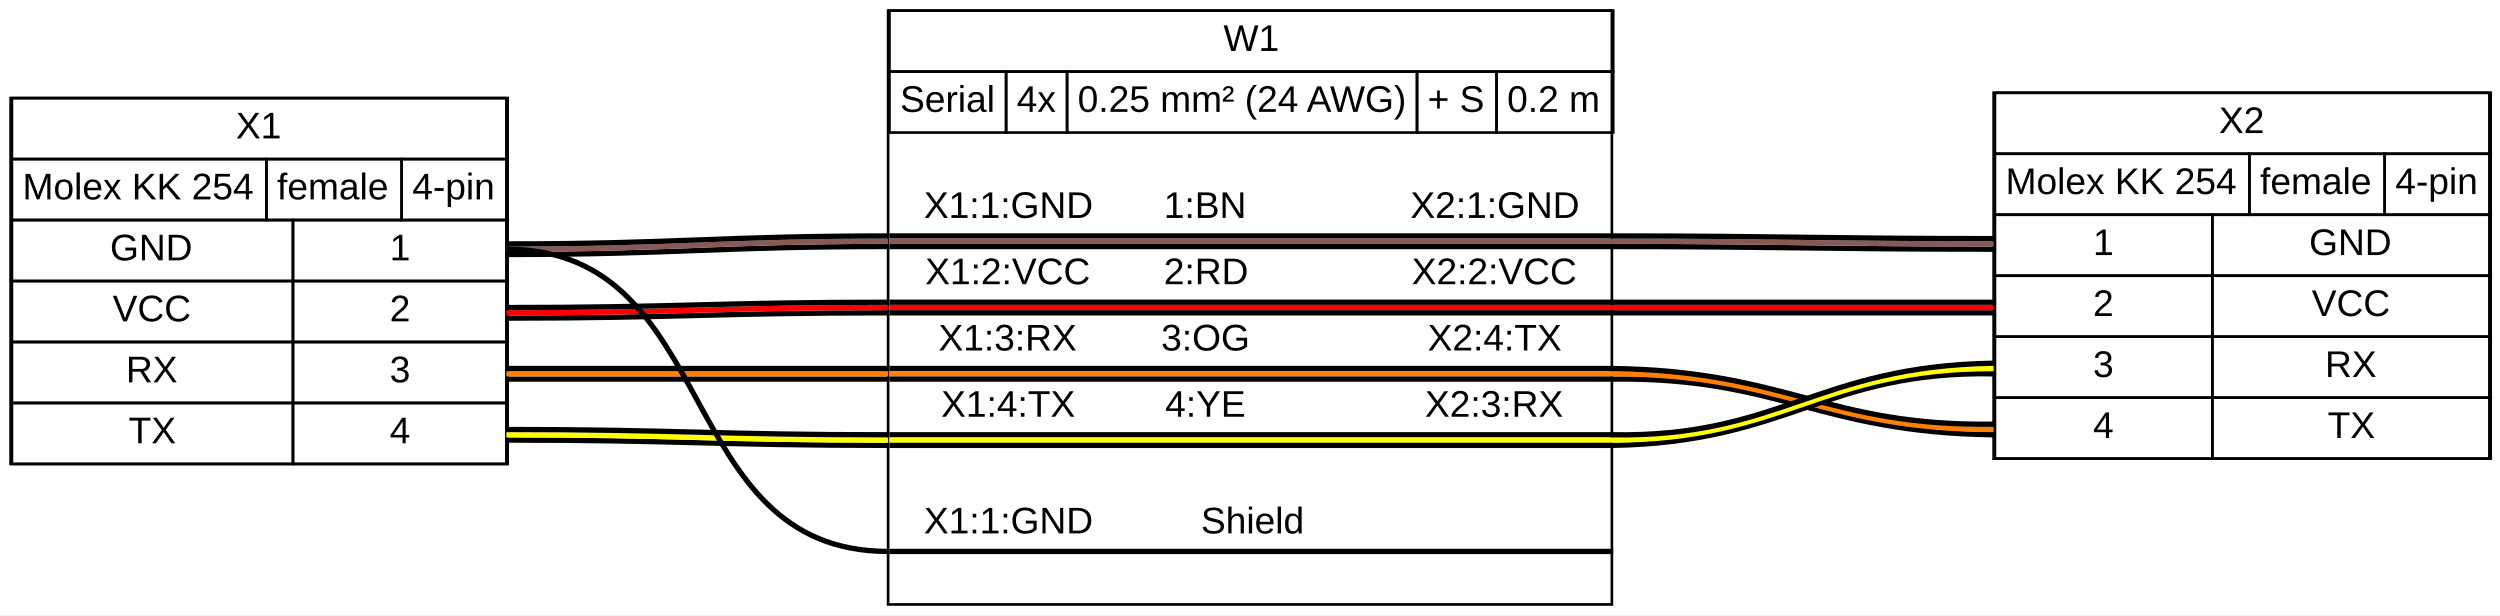
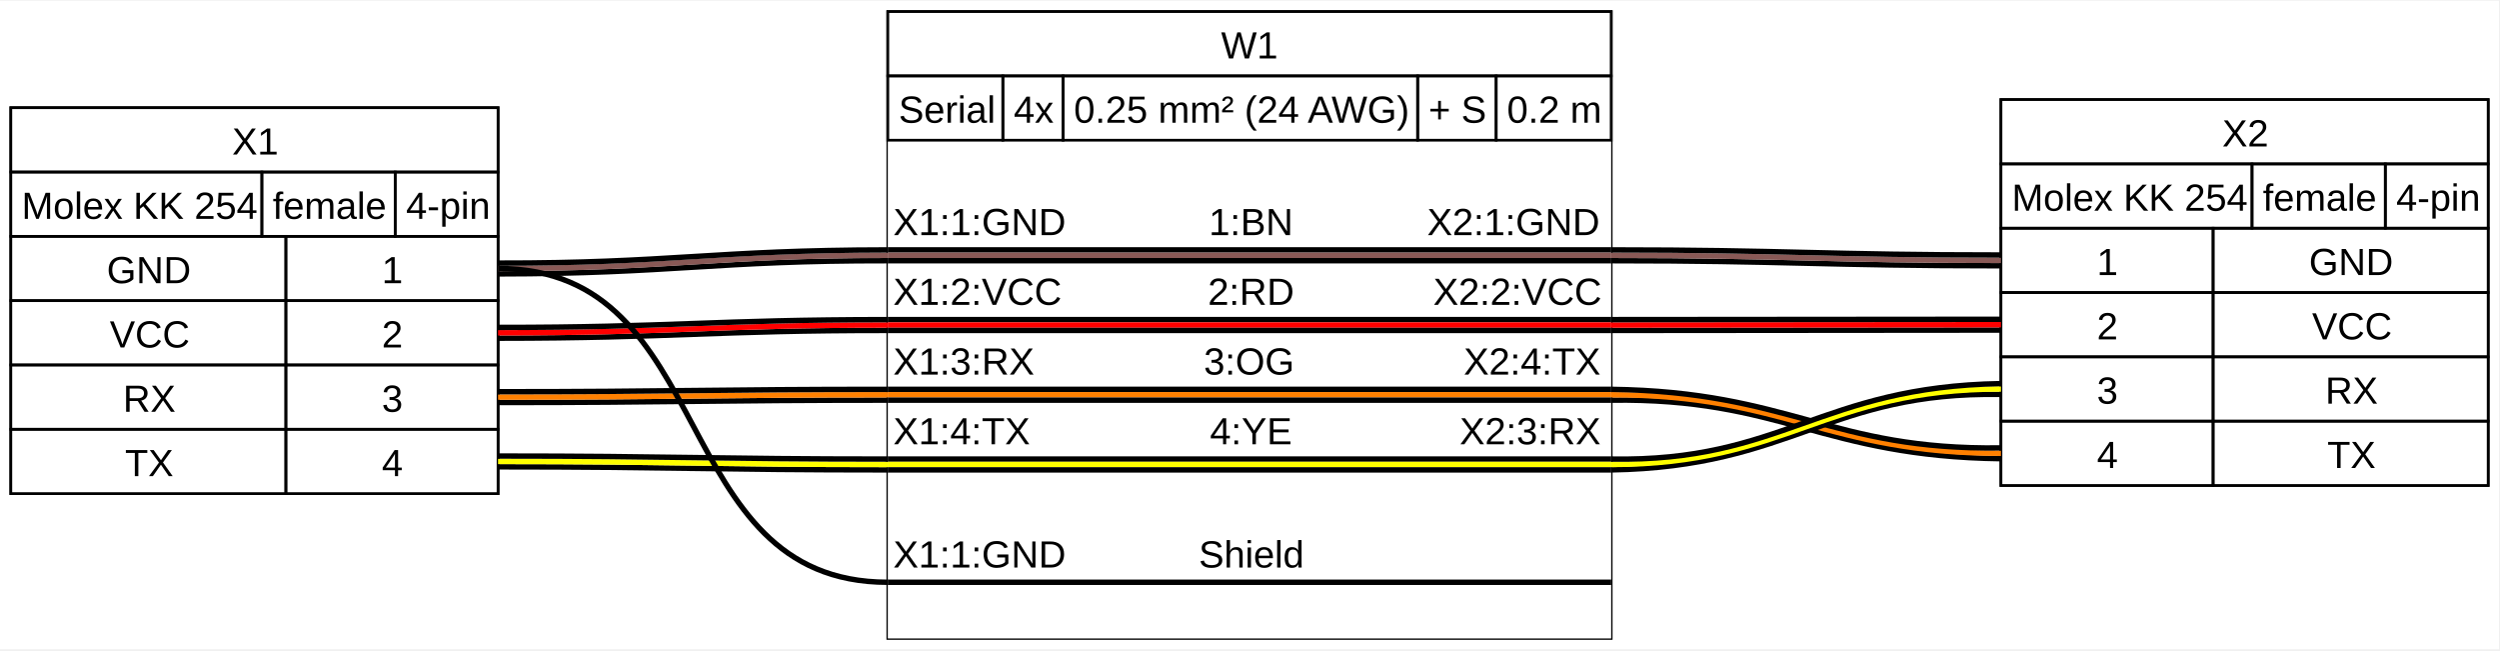
- <svg xmlns="http://www.w3.org/2000/svg" width="943pt" height="232pt" viewBox="0.00 0.00 943.00 232.00">
-   <g id="graph0" class="graph" transform="scale(1 1) rotate(0) translate(4 228)">
-     <polygon fill="#ffffff" stroke="transparent" points="-4,4 -4,-228 939,-228 939,4 -4,4" />
+ <svg xmlns="http://www.w3.org/2000/svg" width="923pt" height="240pt" viewBox="0.00 0.00 923.25 239.50">
+   <g id="graph0" class="graph" transform="scale(1 1) rotate(0) translate(4 235.5)">
+     <polygon fill="#ffffff" stroke="none" points="-4,4 -4,-235.5 919.25,-235.5 919.25,4 -4,4" />
    <g id="node1" class="node">
-       <polygon fill="#ffffff" stroke="black" points="187,-191 0,-191 0,-53 187,-53 187,-191" />
-       <polygon fill="none" stroke="black" points="0.5,-168 0.5,-191 187.5,-191 187.5,-168 0.5,-168" />
-       <text text-anchor="start" x="85" y="-175.8" font-family="arial" font-size="14.00">X1</text>
-       <polygon fill="none" stroke="black" points="0.5,-145 0.5,-168 96.5,-168 96.5,-145 0.5,-145" />
-       <text text-anchor="start" x="4.5" y="-152.8" font-family="arial" font-size="14.00">Molex KK 254</text>
-       <polygon fill="none" stroke="black" points="96.5,-145 96.5,-168 147.5,-168 147.5,-145 96.5,-145" />
-       <text text-anchor="start" x="100.5" y="-152.8" font-family="arial" font-size="14.00">female</text>
-       <polygon fill="none" stroke="black" points="147.5,-145 147.5,-168 187.5,-168 187.5,-145 147.5,-145" />
-       <text text-anchor="start" x="151.5" y="-152.8" font-family="arial" font-size="14.00">4-pin</text>
-       <polygon fill="none" stroke="black" points="0.5,-122 0.5,-145 106.5,-145 106.5,-122 0.5,-122" />
-       <text text-anchor="start" x="37.5" y="-129.8" font-family="arial" font-size="14.00">GND</text>
-       <polygon fill="none" stroke="black" points="106.5,-122 106.5,-145 187.5,-145 187.5,-122 106.5,-122" />
-       <text text-anchor="start" x="143" y="-129.8" font-family="arial" font-size="14.00">1</text>
-       <polygon fill="none" stroke="black" points="0.5,-99 0.5,-122 106.5,-122 106.5,-99 0.5,-99" />
-       <text text-anchor="start" x="38.5" y="-106.8" font-family="arial" font-size="14.00">VCC</text>
-       <polygon fill="none" stroke="black" points="106.5,-99 106.5,-122 187.5,-122 187.5,-99 106.5,-99" />
-       <text text-anchor="start" x="143" y="-106.8" font-family="arial" font-size="14.00">2</text>
-       <polygon fill="none" stroke="black" points="0.5,-76 0.5,-99 106.5,-99 106.5,-76 0.5,-76" />
-       <text text-anchor="start" x="43.5" y="-83.8" font-family="arial" font-size="14.00">RX</text>
-       <polygon fill="none" stroke="black" points="106.5,-76 106.5,-99 187.5,-99 187.5,-76 106.5,-76" />
-       <text text-anchor="start" x="143" y="-83.8" font-family="arial" font-size="14.00">3</text>
-       <polygon fill="none" stroke="black" points="0.5,-53 0.5,-76 106.5,-76 106.5,-53 0.5,-53" />
-       <text text-anchor="start" x="44.5" y="-60.8" font-family="arial" font-size="14.00">TX</text>
-       <polygon fill="none" stroke="black" points="106.5,-53 106.5,-76 187.5,-76 187.5,-53 106.5,-53" />
-       <text text-anchor="start" x="143" y="-60.8" font-family="arial" font-size="14.00">4</text>
+       <polygon fill="#ffffff" stroke="black" points="180,-196 0,-196 0,-53.5 180,-53.5 180,-196" />
+       <polygon fill="#ffffff" stroke="none" points="0,-53.5 0,-196 180,-196 180,-53.5 0,-53.5" />
+       <polygon fill="none" stroke="black" points="0,-172.25 0,-196 180,-196 180,-172.25 0,-172.25" />
+       <text text-anchor="start" x="81.75" y="-178.7" font-family="arial" font-size="14.00">X1</text>
+       <polygon fill="none" stroke="black" points="0,-148.5 0,-172.25 92.75,-172.25 92.75,-148.5 0,-148.5" />
+       <text text-anchor="start" x="4" y="-154.95" font-family="arial" font-size="14.00">Molex KK 254</text>
+       <polygon fill="none" stroke="black" points="92.75,-148.5 92.75,-172.25 142,-172.25 142,-148.5 92.75,-148.5" />
+       <text text-anchor="start" x="96.75" y="-154.95" font-family="arial" font-size="14.00">female</text>
+       <polygon fill="none" stroke="black" points="142,-148.5 142,-172.25 180,-172.25 180,-148.5 142,-148.5" />
+       <text text-anchor="start" x="146" y="-154.95" font-family="arial" font-size="14.00">4-pin</text>
+       <polygon fill="none" stroke="black" points="0,-124.75 0,-148.5 101.62,-148.5 101.62,-124.75 0,-124.75" />
+       <text text-anchor="start" x="35.44" y="-131.2" font-family="arial" font-size="14.00">GND</text>
+       <polygon fill="none" stroke="black" points="101.62,-124.75 101.62,-148.5 180,-148.5 180,-124.75 101.62,-124.75" />
+       <text text-anchor="start" x="137.06" y="-131.2" font-family="arial" font-size="14.00">1</text>
+       <polygon fill="none" stroke="black" points="0,-101 0,-124.75 101.62,-124.75 101.62,-101 0,-101" />
+       <text text-anchor="start" x="36.56" y="-107.45" font-family="arial" font-size="14.00">VCC</text>
+       <polygon fill="none" stroke="black" points="101.62,-101 101.62,-124.75 180,-124.75 180,-101 101.62,-101" />
+       <text text-anchor="start" x="137.06" y="-107.45" font-family="arial" font-size="14.00">2</text>
+       <polygon fill="none" stroke="black" points="0,-77.25 0,-101 101.62,-101 101.62,-77.25 0,-77.25" />
+       <text text-anchor="start" x="41.44" y="-83.7" font-family="arial" font-size="14.00">RX</text>
+       <polygon fill="none" stroke="black" points="101.62,-77.25 101.62,-101 180,-101 180,-77.25 101.62,-77.25" />
+       <text text-anchor="start" x="137.06" y="-83.7" font-family="arial" font-size="14.00">3</text>
+       <polygon fill="none" stroke="black" points="0,-53.5 0,-77.25 101.62,-77.25 101.62,-53.5 0,-53.5" />
+       <text text-anchor="start" x="42.19" y="-59.95" font-family="arial" font-size="14.00">TX</text>
+       <polygon fill="none" stroke="black" points="101.62,-53.5 101.62,-77.25 180,-77.25 180,-53.5 101.62,-53.5" />
+       <text text-anchor="start" x="137.06" y="-59.95" font-family="arial" font-size="14.00">4</text>
    </g>
    <g id="node3" class="node">
-       <polygon fill="#ffffff" stroke="black" points="604,-224 331,-224 331,0 604,0 604,-224" />
-       <polygon fill="none" stroke="black" points="331.5,-201 331.5,-224 604.5,-224 604.5,-201 331.5,-201" />
-       <text text-anchor="start" x="457.5" y="-208.8" font-family="arial" font-size="14.00">W1</text>
-       <polygon fill="none" stroke="black" points="331.5,-178 331.5,-201 375.5,-201 375.5,-178 331.5,-178" />
-       <text text-anchor="start" x="335.5" y="-185.8" font-family="arial" font-size="14.00">Serial</text>
-       <polygon fill="none" stroke="black" points="375.5,-178 375.5,-201 398.5,-201 398.5,-178 375.5,-178" />
-       <text text-anchor="start" x="379.5" y="-185.8" font-family="arial" font-size="14.00">4x</text>
-       <polygon fill="none" stroke="black" points="398.5,-178 398.5,-201 530.5,-201 530.5,-178 398.5,-178" />
-       <text text-anchor="start" x="402.5" y="-185.8" font-family="arial" font-size="14.00">0.25 mm² (24 AWG)</text>
-       <polygon fill="none" stroke="black" points="530.5,-178 530.5,-201 560.5,-201 560.5,-178 530.5,-178" />
-       <text text-anchor="start" x="534.5" y="-185.8" font-family="arial" font-size="14.00">+ S</text>
-       <polygon fill="none" stroke="black" points="560.5,-178 560.5,-201 604.5,-201 604.5,-178 560.5,-178" />
-       <text text-anchor="start" x="564.5" y="-185.8" font-family="arial" font-size="14.00">0.2 m</text>
-       <text text-anchor="start" x="374.5" y="-164.8" font-family="arial" font-size="14.00"> </text>
-       <text text-anchor="start" x="344.5" y="-145.8" font-family="arial" font-size="14.00">X1:1:GND</text>
-       <text text-anchor="start" x="435" y="-145.8" font-family="arial" font-size="14.00">     1:BN    </text>
-       <text text-anchor="start" x="528" y="-145.8" font-family="arial" font-size="14.00">X2:1:GND</text>
-       <polygon fill="#000000" stroke="transparent" points="331.5,-138 331.5,-140 604.5,-140 604.5,-138 331.5,-138" />
-       <polygon fill="#895956" stroke="transparent" points="331.5,-136 331.5,-138 604.5,-138 604.5,-136 331.5,-136" />
-       <polygon fill="#000000" stroke="transparent" points="331.5,-134 331.5,-136 604.5,-136 604.5,-134 331.5,-134" />
-       <text text-anchor="start" x="345" y="-120.8" font-family="arial" font-size="14.00">X1:2:VCC</text>
-       <text text-anchor="start" x="435" y="-120.8" font-family="arial" font-size="14.00">     2:RD    </text>
-       <text text-anchor="start" x="528.5" y="-120.8" font-family="arial" font-size="14.00">X2:2:VCC</text>
-       <polygon fill="#000000" stroke="transparent" points="331.5,-113 331.5,-115 604.5,-115 604.5,-113 331.5,-113" />
-       <polygon fill="#ff0000" stroke="transparent" points="331.5,-111 331.5,-113 604.5,-113 604.5,-111 331.5,-111" />
-       <polygon fill="#000000" stroke="transparent" points="331.5,-109 331.5,-111 604.5,-111 604.5,-109 331.5,-109" />
-       <text text-anchor="start" x="350" y="-95.8" font-family="arial" font-size="14.00">X1:3:RX</text>
-       <text text-anchor="start" x="434" y="-95.8" font-family="arial" font-size="14.00">     3:OG    </text>
-       <text text-anchor="start" x="534.5" y="-95.8" font-family="arial" font-size="14.00">X2:4:TX</text>
-       <polygon fill="#000000" stroke="transparent" points="331.5,-88 331.5,-90 604.5,-90 604.5,-88 331.5,-88" />
-       <polygon fill="#ff8000" stroke="transparent" points="331.5,-86 331.5,-88 604.5,-88 604.5,-86 331.5,-86" />
-       <polygon fill="#000000" stroke="transparent" points="331.5,-84 331.5,-86 604.5,-86 604.5,-84 331.5,-84" />
-       <text text-anchor="start" x="351" y="-70.8" font-family="arial" font-size="14.00">X1:4:TX</text>
-       <text text-anchor="start" x="435.5" y="-70.8" font-family="arial" font-size="14.00">     4:YE    </text>
-       <text text-anchor="start" x="533.5" y="-70.8" font-family="arial" font-size="14.00">X2:3:RX</text>
-       <polygon fill="#000000" stroke="transparent" points="331.5,-63 331.5,-65 604.5,-65 604.5,-63 331.5,-63" />
-       <polygon fill="#ffff00" stroke="transparent" points="331.5,-61 331.5,-63 604.5,-63 604.5,-61 331.5,-61" />
-       <polygon fill="#000000" stroke="transparent" points="331.5,-59 331.5,-61 604.5,-61 604.5,-59 331.5,-59" />
-       <text text-anchor="start" x="374.5" y="-45.8" font-family="arial" font-size="14.00"> </text>
-       <text text-anchor="start" x="344.5" y="-26.8" font-family="arial" font-size="14.00">X1:1:GND</text>
-       <text text-anchor="start" x="449" y="-26.8" font-family="arial" font-size="14.00">Shield</text>
-       <polygon fill="#000000" stroke="transparent" points="331.5,-19 331.5,-21 604.5,-21 604.5,-19 331.5,-19" />
-       <text text-anchor="start" x="374.5" y="-5.8" font-family="arial" font-size="14.00"> </text>
+       <polygon fill="#ffffff" stroke="black" points="591.25,-231.5 324,-231.5 324,0 591.25,0 591.25,-231.5" />
+       <polygon fill="#ffffff" stroke="none" points="324,0 324,-231.5 591.25,-231.5 591.25,0 324,0" />
+       <polygon fill="none" stroke="black" points="324,-207.75 324,-231.5 591.25,-231.5 591.25,-207.75 324,-207.75" />
+       <text text-anchor="start" x="447.12" y="-214.2" font-family="arial" font-size="14.00">W1</text>
+       <polygon fill="none" stroke="black" points="324,-184 324,-207.75 366.5,-207.75 366.5,-184 324,-184" />
+       <text text-anchor="start" x="328" y="-190.45" font-family="arial" font-size="14.00">Serial</text>
+       <polygon fill="none" stroke="black" points="366.5,-184 366.5,-207.75 388.75,-207.75 388.75,-184 366.5,-184" />
+       <text text-anchor="start" x="370.5" y="-190.45" font-family="arial" font-size="14.00">4x</text>
+       <polygon fill="none" stroke="black" points="388.75,-184 388.75,-207.75 519.75,-207.75 519.75,-184 388.75,-184" />
+       <text text-anchor="start" x="392.75" y="-190.45" font-family="arial" font-size="14.00">0.25 mm² (24 AWG)</text>
+       <polygon fill="none" stroke="black" points="519.75,-184 519.75,-207.75 548.75,-207.75 548.75,-184 519.75,-184" />
+       <text text-anchor="start" x="523.75" y="-190.45" font-family="arial" font-size="14.00">+ S</text>
+       <polygon fill="none" stroke="black" points="548.75,-184 548.75,-207.75 591.25,-207.75 591.25,-184 548.75,-184" />
+       <text text-anchor="start" x="552.75" y="-190.45" font-family="arial" font-size="14.00">0.2 m</text>
+       <text text-anchor="start" x="364.15" y="-168.7" font-family="arial" font-size="14.00"> </text>
+       <text text-anchor="start" x="326" y="-148.95" font-family="arial" font-size="14.00"> X1:1:GND</text>
+       <text text-anchor="start" x="417.07" y="-148.95" font-family="arial" font-size="14.00"> </text>
+       <text text-anchor="start" x="442.62" y="-148.95" font-family="arial" font-size="14.00">1:BN</text>
+       <text text-anchor="start" x="494.43" y="-148.95" font-family="arial" font-size="14.00"> </text>
+       <text text-anchor="start" x="523.25" y="-148.95" font-family="arial" font-size="14.00">X2:1:GND </text>
+       <polygon fill="#000000" stroke="none" points="324,-142.5 324,-144.5 591.25,-144.5 591.25,-142.5 324,-142.5" />
+       <polygon fill="#895956" stroke="none" points="324,-140.5 324,-142.5 591.25,-142.5 591.25,-140.5 324,-140.5" />
+       <polygon fill="#000000" stroke="none" points="324,-138.5 324,-140.5 591.25,-140.5 591.25,-138.5 324,-138.5" />
+       <text text-anchor="start" x="326" y="-123.2" font-family="arial" font-size="14.00"> X1:2:VCC</text>
+       <text text-anchor="start" x="417.07" y="-123.2" font-family="arial" font-size="14.00"> </text>
+       <text text-anchor="start" x="442.25" y="-123.2" font-family="arial" font-size="14.00">2:RD</text>
+       <text text-anchor="start" x="494.43" y="-123.2" font-family="arial" font-size="14.00"> </text>
+       <text text-anchor="start" x="525.5" y="-123.2" font-family="arial" font-size="14.00">X2:2:VCC </text>
+       <polygon fill="#000000" stroke="none" points="324,-116.75 324,-118.75 591.25,-118.75 591.25,-116.75 324,-116.75" />
+       <polygon fill="#ff0000" stroke="none" points="324,-114.75 324,-116.75 591.25,-116.75 591.25,-114.75 324,-114.75" />
+       <polygon fill="#000000" stroke="none" points="324,-112.75 324,-114.75 591.25,-114.75 591.25,-112.75 324,-112.75" />
+       <text text-anchor="start" x="326" y="-97.45" font-family="arial" font-size="14.00"> X1:3:RX</text>
+       <text text-anchor="start" x="417.07" y="-97.45" font-family="arial" font-size="14.00"> </text>
+       <text text-anchor="start" x="440.75" y="-97.45" font-family="arial" font-size="14.00">3:OG</text>
+       <text text-anchor="start" x="494.43" y="-97.45" font-family="arial" font-size="14.00"> </text>
+       <text text-anchor="start" x="536.75" y="-97.45" font-family="arial" font-size="14.00">X2:4:TX </text>
+       <polygon fill="#000000" stroke="none" points="324,-91 324,-93 591.25,-93 591.25,-91 324,-91" />
+       <polygon fill="#ff8000" stroke="none" points="324,-89 324,-91 591.25,-91 591.25,-89 324,-89" />
+       <polygon fill="#000000" stroke="none" points="324,-87 324,-89 591.25,-89 591.25,-87 324,-87" />
+       <text text-anchor="start" x="326" y="-71.7" font-family="arial" font-size="14.00"> X1:4:TX</text>
+       <text text-anchor="start" x="417.07" y="-71.7" font-family="arial" font-size="14.00"> </text>
+       <text text-anchor="start" x="443" y="-71.7" font-family="arial" font-size="14.00">4:YE</text>
+       <text text-anchor="start" x="494.43" y="-71.7" font-family="arial" font-size="14.00"> </text>
+       <text text-anchor="start" x="535.25" y="-71.7" font-family="arial" font-size="14.00">X2:3:RX </text>
+       <polygon fill="#000000" stroke="none" points="324,-65.25 324,-67.25 591.25,-67.25 591.25,-65.25 324,-65.25" />
+       <polygon fill="#ffff00" stroke="none" points="324,-63.25 324,-65.25 591.25,-65.25 591.25,-63.25 324,-63.25" />
+       <polygon fill="#000000" stroke="none" points="324,-61.25 324,-63.25 591.25,-63.25 591.25,-61.25 324,-61.25" />
+       <text text-anchor="start" x="364.15" y="-45.95" font-family="arial" font-size="14.00"> </text>
+       <text text-anchor="start" x="326" y="-26.2" font-family="arial" font-size="14.00"> X1:1:GND</text>
+       <text text-anchor="start" x="417.07" y="-26.2" font-family="arial" font-size="14.00"> </text>
+       <text text-anchor="start" x="438.88" y="-26.2" font-family="arial" font-size="14.00">Shield</text>
+       <text text-anchor="start" x="494.43" y="-26.2" font-family="arial" font-size="14.00"> </text>
+       <text text-anchor="start" x="585.5" y="-26.2" font-family="arial" font-size="14.00"> </text>
+       <polygon fill="#000000" stroke="none" points="324,-19.75 324,-21.75 591.25,-21.75 591.25,-19.75 324,-19.75" />
+       <text text-anchor="start" x="364.15" y="-4.45" font-family="arial" font-size="14.00"> </text>
    </g>
    <g id="edge1" class="edge">
-       <path fill="none" stroke="#000000" stroke-width="2" d="M187,-132C251.38,-132.03 267.36,-135.03 331,-135" />
-       <path fill="none" stroke="#895956" stroke-width="2" d="M187,-134C251.01,-134 266.99,-137 331,-137" />
-       <path fill="none" stroke="#000000" stroke-width="2" d="M187,-136C250.64,-135.97 266.62,-138.97 331,-139" />
+       <path fill="none" stroke="#000000" stroke-width="2" d="M180,-134.63C244.62,-134.71 260.55,-139.59 324,-139.5" />
+       <path fill="none" stroke="#895956" stroke-width="2" d="M180,-136.62C244.04,-136.63 259.96,-141.5 324,-141.5" />
+       <path fill="none" stroke="#000000" stroke-width="2" d="M180,-138.62C243.45,-138.54 259.38,-143.41 324,-143.5" />
    </g>
    <g id="edge3" class="edge">
-       <path fill="none" stroke="#000000" stroke-width="2" d="M187,-108C251.25,-108.02 267.24,-110.02 331,-110" />
-       <path fill="none" stroke="#ff0000" stroke-width="2" d="M187,-110C251.01,-110 266.99,-112 331,-112" />
-       <path fill="none" stroke="#000000" stroke-width="2" d="M187,-112C250.76,-111.98 266.75,-113.98 331,-114" />
+       <path fill="none" stroke="#000000" stroke-width="2" d="M180,-110.88C244.37,-110.91 260.34,-113.78 324,-113.75" />
+       <path fill="none" stroke="#ff0000" stroke-width="2" d="M180,-112.88C244.01,-112.87 259.99,-115.75 324,-115.75" />
+       <path fill="none" stroke="#000000" stroke-width="2" d="M180,-114.87C243.66,-114.84 259.63,-117.72 324,-117.75" />
    </g>
    <g id="edge5" class="edge">
-       <path fill="none" stroke="#000000" stroke-width="2" d="M187,-85C251,-85 267,-85 331,-85" />
-       <path fill="none" stroke="#ff8000" stroke-width="2" d="M187,-87C251,-87 267,-87 331,-87" />
-       <path fill="none" stroke="#000000" stroke-width="2" d="M187,-89C251,-89 267,-89 331,-89" />
+       <path fill="none" stroke="#000000" stroke-width="2" d="M180,-87.13C244.11,-87.13 260.11,-88 324,-88" />
+       <path fill="none" stroke="#ff8000" stroke-width="2" d="M180,-89.13C244,-89.12 260,-90 324,-90" />
+       <path fill="none" stroke="#000000" stroke-width="2" d="M180,-91.12C243.89,-91.12 259.89,-92 324,-92" />
    </g>
    <g id="edge7" class="edge">
-       <path fill="none" stroke="#000000" stroke-width="2" d="M187,-62C250.76,-62.02 266.75,-60.02 331,-60" />
-       <path fill="none" stroke="#ffff00" stroke-width="2" d="M187,-64C251.01,-64 266.99,-62 331,-62" />
-       <path fill="none" stroke="#000000" stroke-width="2" d="M187,-66C251.25,-65.98 267.24,-63.98 331,-64" />
+       <path fill="none" stroke="#000000" stroke-width="2" d="M180,-63.38C243.86,-63.38 259.86,-62.25 324,-62.25" />
+       <path fill="none" stroke="#ffff00" stroke-width="2" d="M180,-65.38C244,-65.38 260,-64.25 324,-64.25" />
+       <path fill="none" stroke="#000000" stroke-width="2" d="M180,-67.37C244.14,-67.37 260.14,-66.25 324,-66.25" />
    </g>
    <g id="edge9" class="edge">
-       <path fill="none" stroke="#000000" stroke-width="2" d="M187,-134C268.63,-134 249.37,-20 331,-20" />
+       <path fill="none" stroke="#000000" stroke-width="2" d="M180,-136.62C262.15,-136.62 241.85,-20.75 324,-20.75" />
    </g>
    <g id="node2" class="node">
-       <polygon fill="#ffffff" stroke="black" points="935,-193 748,-193 748,-55 935,-55 935,-193" />
-       <polygon fill="none" stroke="black" points="748.5,-170 748.5,-193 935.5,-193 935.5,-170 748.5,-170" />
-       <text text-anchor="start" x="833" y="-177.8" font-family="arial" font-size="14.00">X2</text>
-       <polygon fill="none" stroke="black" points="748.5,-147 748.5,-170 844.5,-170 844.5,-147 748.5,-147" />
-       <text text-anchor="start" x="752.5" y="-154.8" font-family="arial" font-size="14.00">Molex KK 254</text>
-       <polygon fill="none" stroke="black" points="844.5,-147 844.5,-170 895.5,-170 895.5,-147 844.5,-147" />
-       <text text-anchor="start" x="848.5" y="-154.8" font-family="arial" font-size="14.00">female</text>
-       <polygon fill="none" stroke="black" points="895.5,-147 895.5,-170 935.5,-170 935.5,-147 895.5,-147" />
-       <text text-anchor="start" x="899.5" y="-154.8" font-family="arial" font-size="14.00">4-pin</text>
-       <polygon fill="none" stroke="black" points="748.5,-124 748.5,-147 830.5,-147 830.5,-124 748.5,-124" />
-       <text text-anchor="start" x="785.5" y="-131.8" font-family="arial" font-size="14.00">1</text>
-       <polygon fill="none" stroke="black" points="830.5,-124 830.5,-147 935.5,-147 935.5,-124 830.5,-124" />
-       <text text-anchor="start" x="867" y="-131.8" font-family="arial" font-size="14.00">GND</text>
-       <polygon fill="none" stroke="black" points="748.5,-101 748.5,-124 830.5,-124 830.5,-101 748.5,-101" />
-       <text text-anchor="start" x="785.5" y="-108.8" font-family="arial" font-size="14.00">2</text>
-       <polygon fill="none" stroke="black" points="830.5,-101 830.5,-124 935.5,-124 935.5,-101 830.5,-101" />
-       <text text-anchor="start" x="868" y="-108.8" font-family="arial" font-size="14.00">VCC</text>
-       <polygon fill="none" stroke="black" points="748.5,-78 748.5,-101 830.5,-101 830.5,-78 748.5,-78" />
-       <text text-anchor="start" x="785.5" y="-85.8" font-family="arial" font-size="14.00">3</text>
-       <polygon fill="none" stroke="black" points="830.5,-78 830.5,-101 935.5,-101 935.5,-78 830.5,-78" />
-       <text text-anchor="start" x="873" y="-85.8" font-family="arial" font-size="14.00">RX</text>
-       <polygon fill="none" stroke="black" points="748.5,-55 748.5,-78 830.5,-78 830.5,-55 748.5,-55" />
-       <text text-anchor="start" x="785.5" y="-62.8" font-family="arial" font-size="14.00">4</text>
-       <polygon fill="none" stroke="black" points="830.5,-55 830.5,-78 935.5,-78 935.5,-55 830.5,-55" />
-       <text text-anchor="start" x="874" y="-62.8" font-family="arial" font-size="14.00">TX</text>
+       <polygon fill="#ffffff" stroke="black" points="915.25,-199 735.25,-199 735.25,-56.5 915.25,-56.5 915.25,-199" />
+       <polygon fill="#ffffff" stroke="none" points="735.25,-56.5 735.25,-199 915.25,-199 915.25,-56.5 735.25,-56.5" />
+       <polygon fill="none" stroke="black" points="735.25,-175.25 735.25,-199 915.25,-199 915.25,-175.25 735.25,-175.25" />
+       <text text-anchor="start" x="817" y="-181.7" font-family="arial" font-size="14.00">X2</text>
+       <polygon fill="none" stroke="black" points="735.25,-151.5 735.25,-175.25 828,-175.25 828,-151.5 735.25,-151.5" />
+       <text text-anchor="start" x="739.25" y="-157.95" font-family="arial" font-size="14.00">Molex KK 254</text>
+       <polygon fill="none" stroke="black" points="828,-151.5 828,-175.25 877.25,-175.25 877.25,-151.5 828,-151.5" />
+       <text text-anchor="start" x="832" y="-157.95" font-family="arial" font-size="14.00">female</text>
+       <polygon fill="none" stroke="black" points="877.25,-151.5 877.25,-175.25 915.25,-175.25 915.25,-151.5 877.25,-151.5" />
+       <text text-anchor="start" x="881.25" y="-157.95" font-family="arial" font-size="14.00">4-pin</text>
+       <polygon fill="none" stroke="black" points="735.25,-127.75 735.25,-151.5 813.62,-151.5 813.62,-127.75 735.25,-127.75" />
+       <text text-anchor="start" x="770.69" y="-134.2" font-family="arial" font-size="14.00">1</text>
+       <polygon fill="none" stroke="black" points="813.62,-127.75 813.62,-151.5 915.25,-151.5 915.25,-127.75 813.62,-127.75" />
+       <text text-anchor="start" x="849.06" y="-134.2" font-family="arial" font-size="14.00">GND</text>
+       <polygon fill="none" stroke="black" points="735.25,-104 735.25,-127.75 813.62,-127.75 813.62,-104 735.25,-104" />
+       <text text-anchor="start" x="770.69" y="-110.45" font-family="arial" font-size="14.00">2</text>
+       <polygon fill="none" stroke="black" points="813.62,-104 813.62,-127.75 915.25,-127.75 915.25,-104 813.62,-104" />
+       <text text-anchor="start" x="850.19" y="-110.45" font-family="arial" font-size="14.00">VCC</text>
+       <polygon fill="none" stroke="black" points="735.25,-80.25 735.25,-104 813.62,-104 813.62,-80.25 735.25,-80.25" />
+       <text text-anchor="start" x="770.69" y="-86.7" font-family="arial" font-size="14.00">3</text>
+       <polygon fill="none" stroke="black" points="813.62,-80.25 813.62,-104 915.25,-104 915.25,-80.25 813.62,-80.25" />
+       <text text-anchor="start" x="855.06" y="-86.7" font-family="arial" font-size="14.00">RX</text>
+       <polygon fill="none" stroke="black" points="735.25,-56.5 735.25,-80.25 813.62,-80.25 813.62,-56.5 735.25,-56.5" />
+       <text text-anchor="start" x="770.69" y="-62.95" font-family="arial" font-size="14.00">4</text>
+       <polygon fill="none" stroke="black" points="813.62,-56.5 813.62,-80.25 915.25,-80.25 915.25,-56.5 813.62,-56.5" />
+       <text text-anchor="start" x="855.81" y="-62.95" font-family="arial" font-size="14.00">TX</text>
    </g>
    <g id="edge2" class="edge">
-       <path fill="none" stroke="#000000" stroke-width="2" d="M604,-135C667.88,-135 683.87,-134 748,-134" />
-       <path fill="none" stroke="#895956" stroke-width="2" d="M604,-137C668,-137 684,-136 748,-136" />
-       <path fill="none" stroke="#000000" stroke-width="2" d="M604,-139C668.13,-139 684.12,-138 748,-138" />
+       <path fill="none" stroke="#000000" stroke-width="2" d="M591.25,-139.5C655.02,-139.51 671.01,-137.64 735.25,-137.63" />
+       <path fill="none" stroke="#895956" stroke-width="2" d="M591.25,-141.5C655.26,-141.5 671.24,-139.62 735.25,-139.62" />
+       <path fill="none" stroke="#000000" stroke-width="2" d="M591.25,-143.5C655.49,-143.49 671.48,-141.61 735.25,-141.62" />
    </g>
    <g id="edge4" class="edge">
-       <path fill="none" stroke="#000000" stroke-width="2" d="M604,-110C668,-110 684,-110 748,-110" />
-       <path fill="none" stroke="#ff0000" stroke-width="2" d="M604,-112C668,-112 684,-112 748,-112" />
-       <path fill="none" stroke="#000000" stroke-width="2" d="M604,-114C668,-114 684,-114 748,-114" />
+       <path fill="none" stroke="#000000" stroke-width="2" d="M591.25,-113.75C655.27,-113.75 671.27,-113.88 735.25,-113.88" />
+       <path fill="none" stroke="#ff0000" stroke-width="2" d="M591.25,-115.75C655.25,-115.75 671.25,-115.87 735.25,-115.87" />
+       <path fill="none" stroke="#000000" stroke-width="2" d="M591.25,-117.75C655.23,-117.75 671.23,-117.87 735.25,-117.87" />
    </g>
    <g id="edge6" class="edge">
-       <path fill="none" stroke="#000000" stroke-width="2" d="M604,-85C667.04,-85.86 681.68,-64.86 748,-64" />
-       <path fill="none" stroke="#ff8000" stroke-width="2" d="M604,-87C668.68,-87 683.32,-66 748,-66" />
-       <path fill="none" stroke="#000000" stroke-width="2" d="M604,-89C670.32,-88.14 684.96,-67.14 748,-68" />
+       <path fill="none" stroke="#000000" stroke-width="2" d="M591.25,-88C654.31,-88.88 668.87,-67.26 735.25,-66.38" />
+       <path fill="none" stroke="#ff8000" stroke-width="2" d="M591.25,-90C655.97,-90 670.53,-68.38 735.25,-68.38" />
+       <path fill="none" stroke="#000000" stroke-width="2" d="M591.25,-92C657.63,-91.12 672.19,-69.49 735.25,-70.37" />
    </g>
    <g id="edge8" class="edge">
-       <path fill="none" stroke="#000000" stroke-width="2" d="M604,-60C670.9,-61.09 684.67,-88.09 748,-87" />
-       <path fill="none" stroke="#ffff00" stroke-width="2" d="M604,-62C669.12,-62 682.88,-89 748,-89" />
-       <path fill="none" stroke="#000000" stroke-width="2" d="M604,-64C667.33,-62.91 681.1,-89.91 748,-91" />
+       <path fill="none" stroke="#000000" stroke-width="2" d="M591.25,-62.25C658.23,-63.37 671.86,-91.25 735.25,-90.13" />
+       <path fill="none" stroke="#ffff00" stroke-width="2" d="M591.25,-64.25C656.44,-64.25 670.06,-92.13 735.25,-92.12" />
+       <path fill="none" stroke="#000000" stroke-width="2" d="M591.25,-66.25C654.64,-65.13 668.27,-93 735.25,-94.12" />
    </g>
  </g>
</svg>
